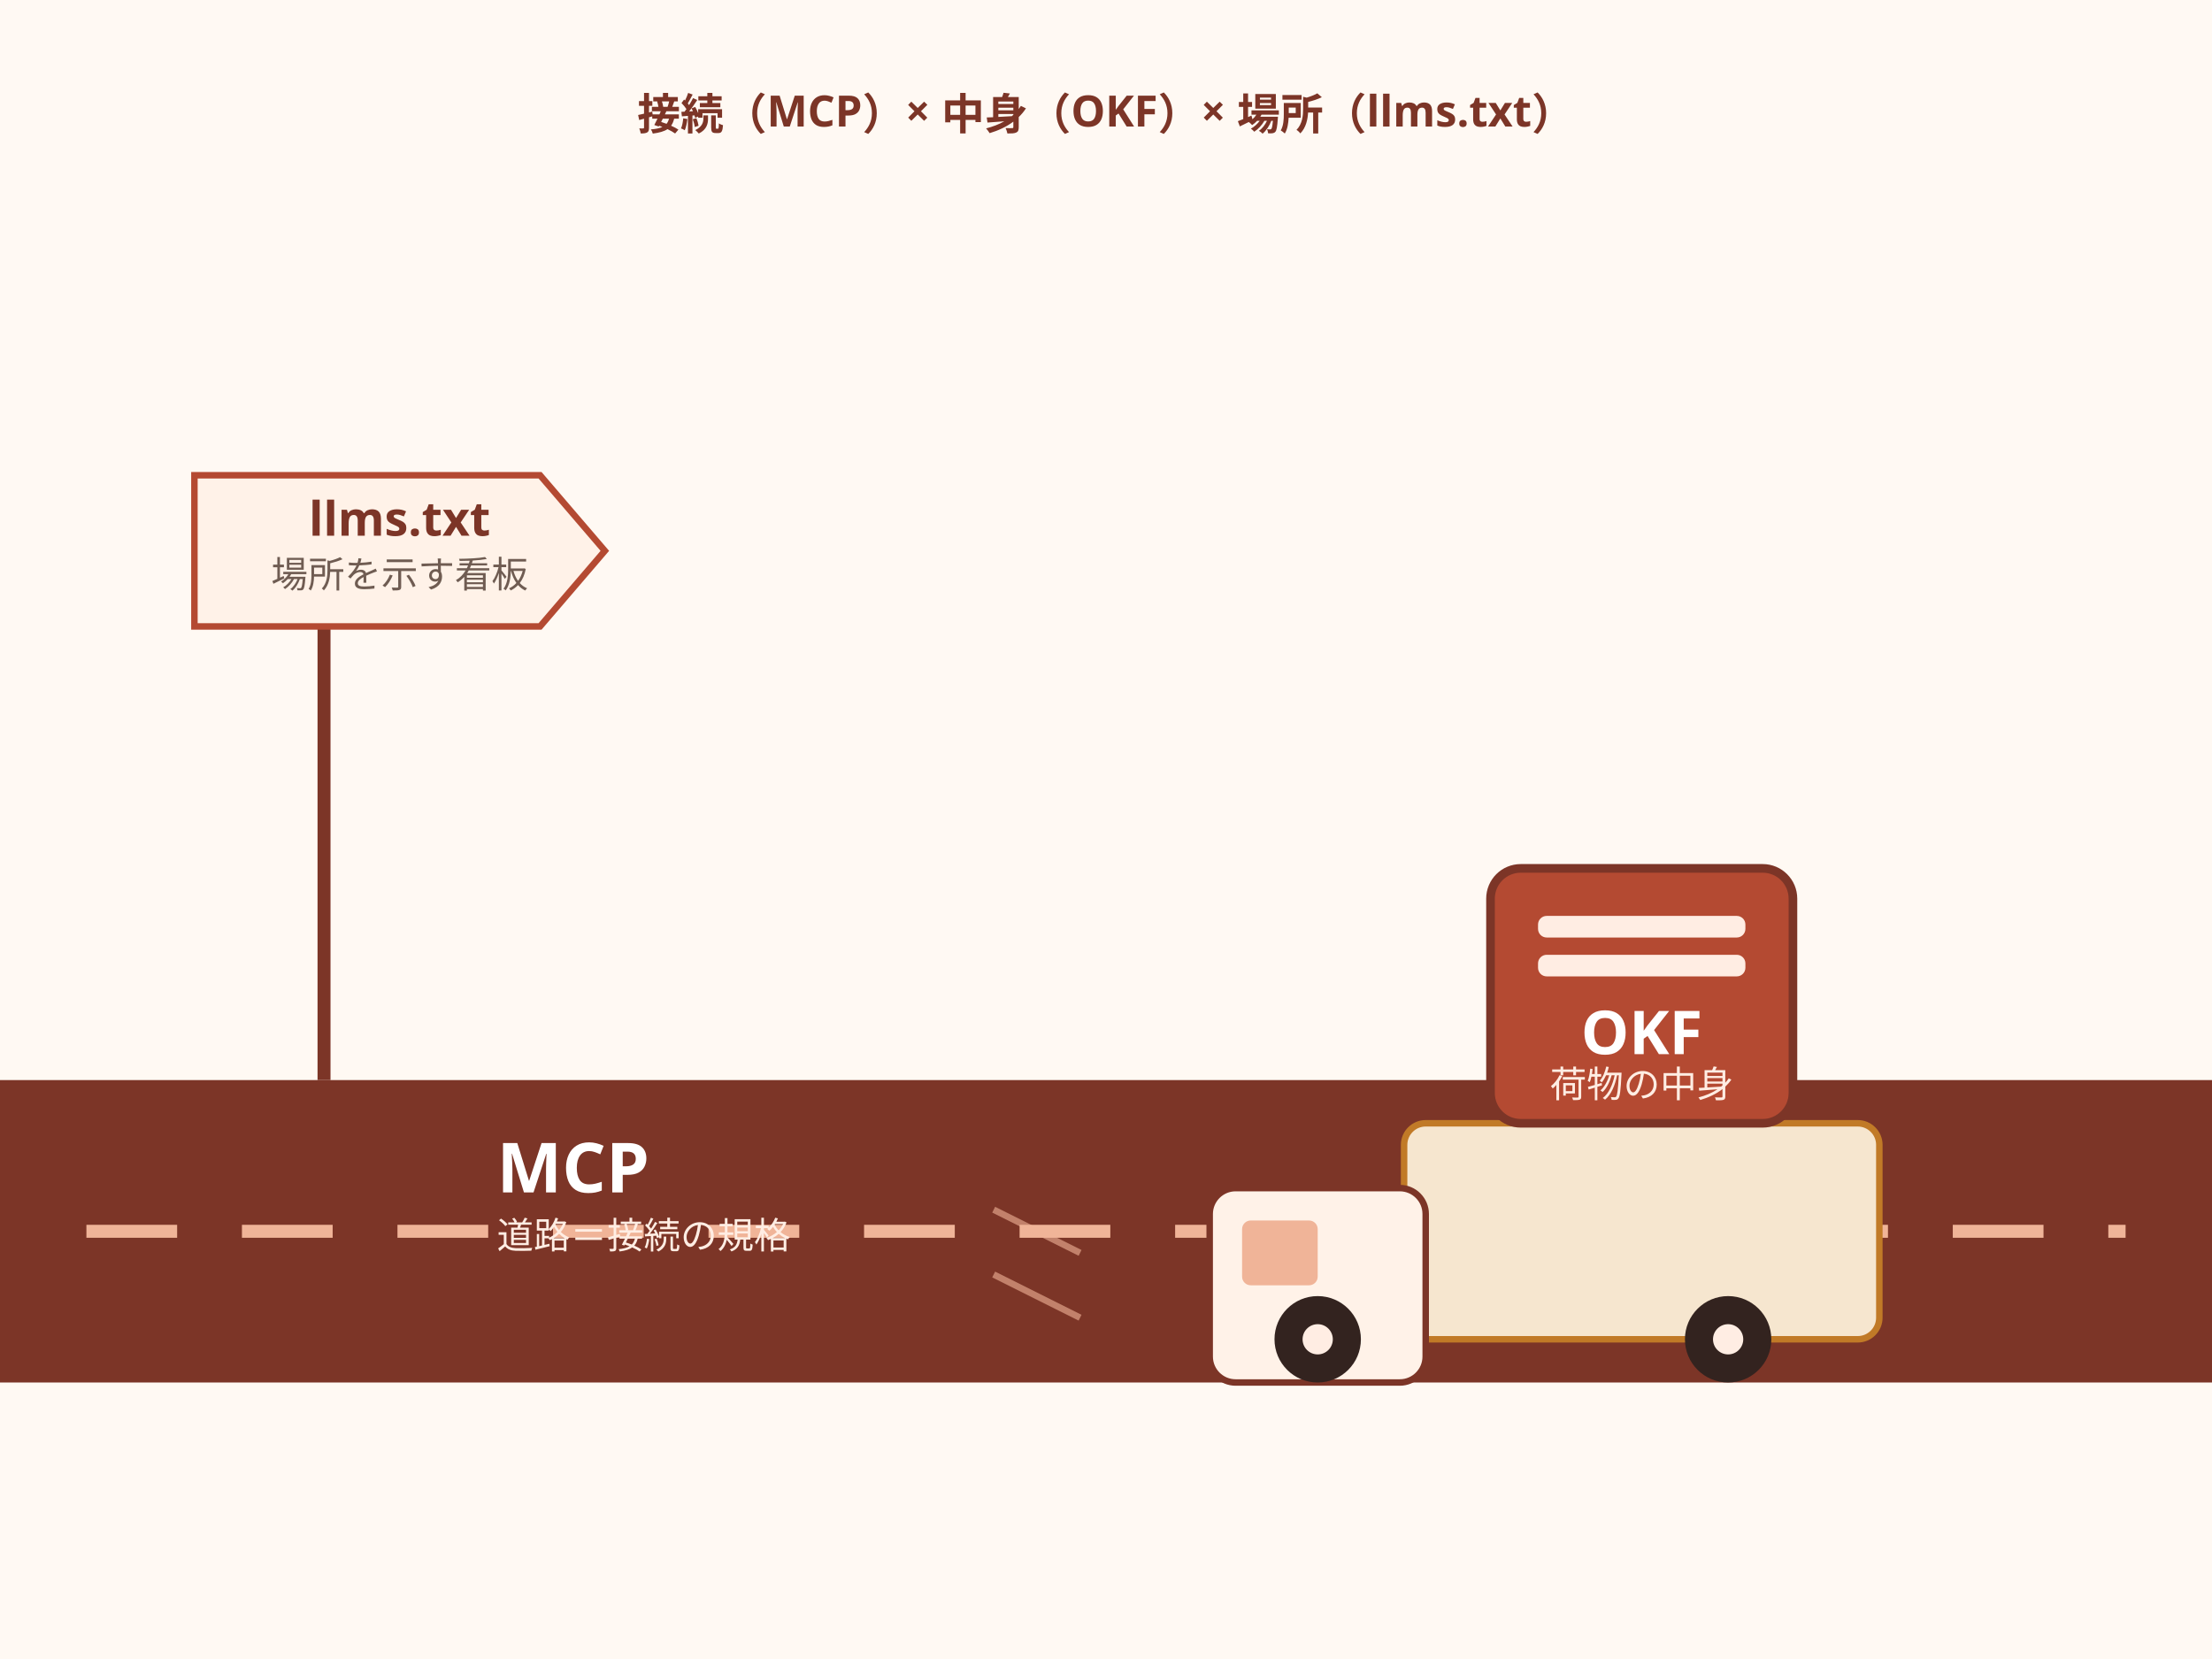
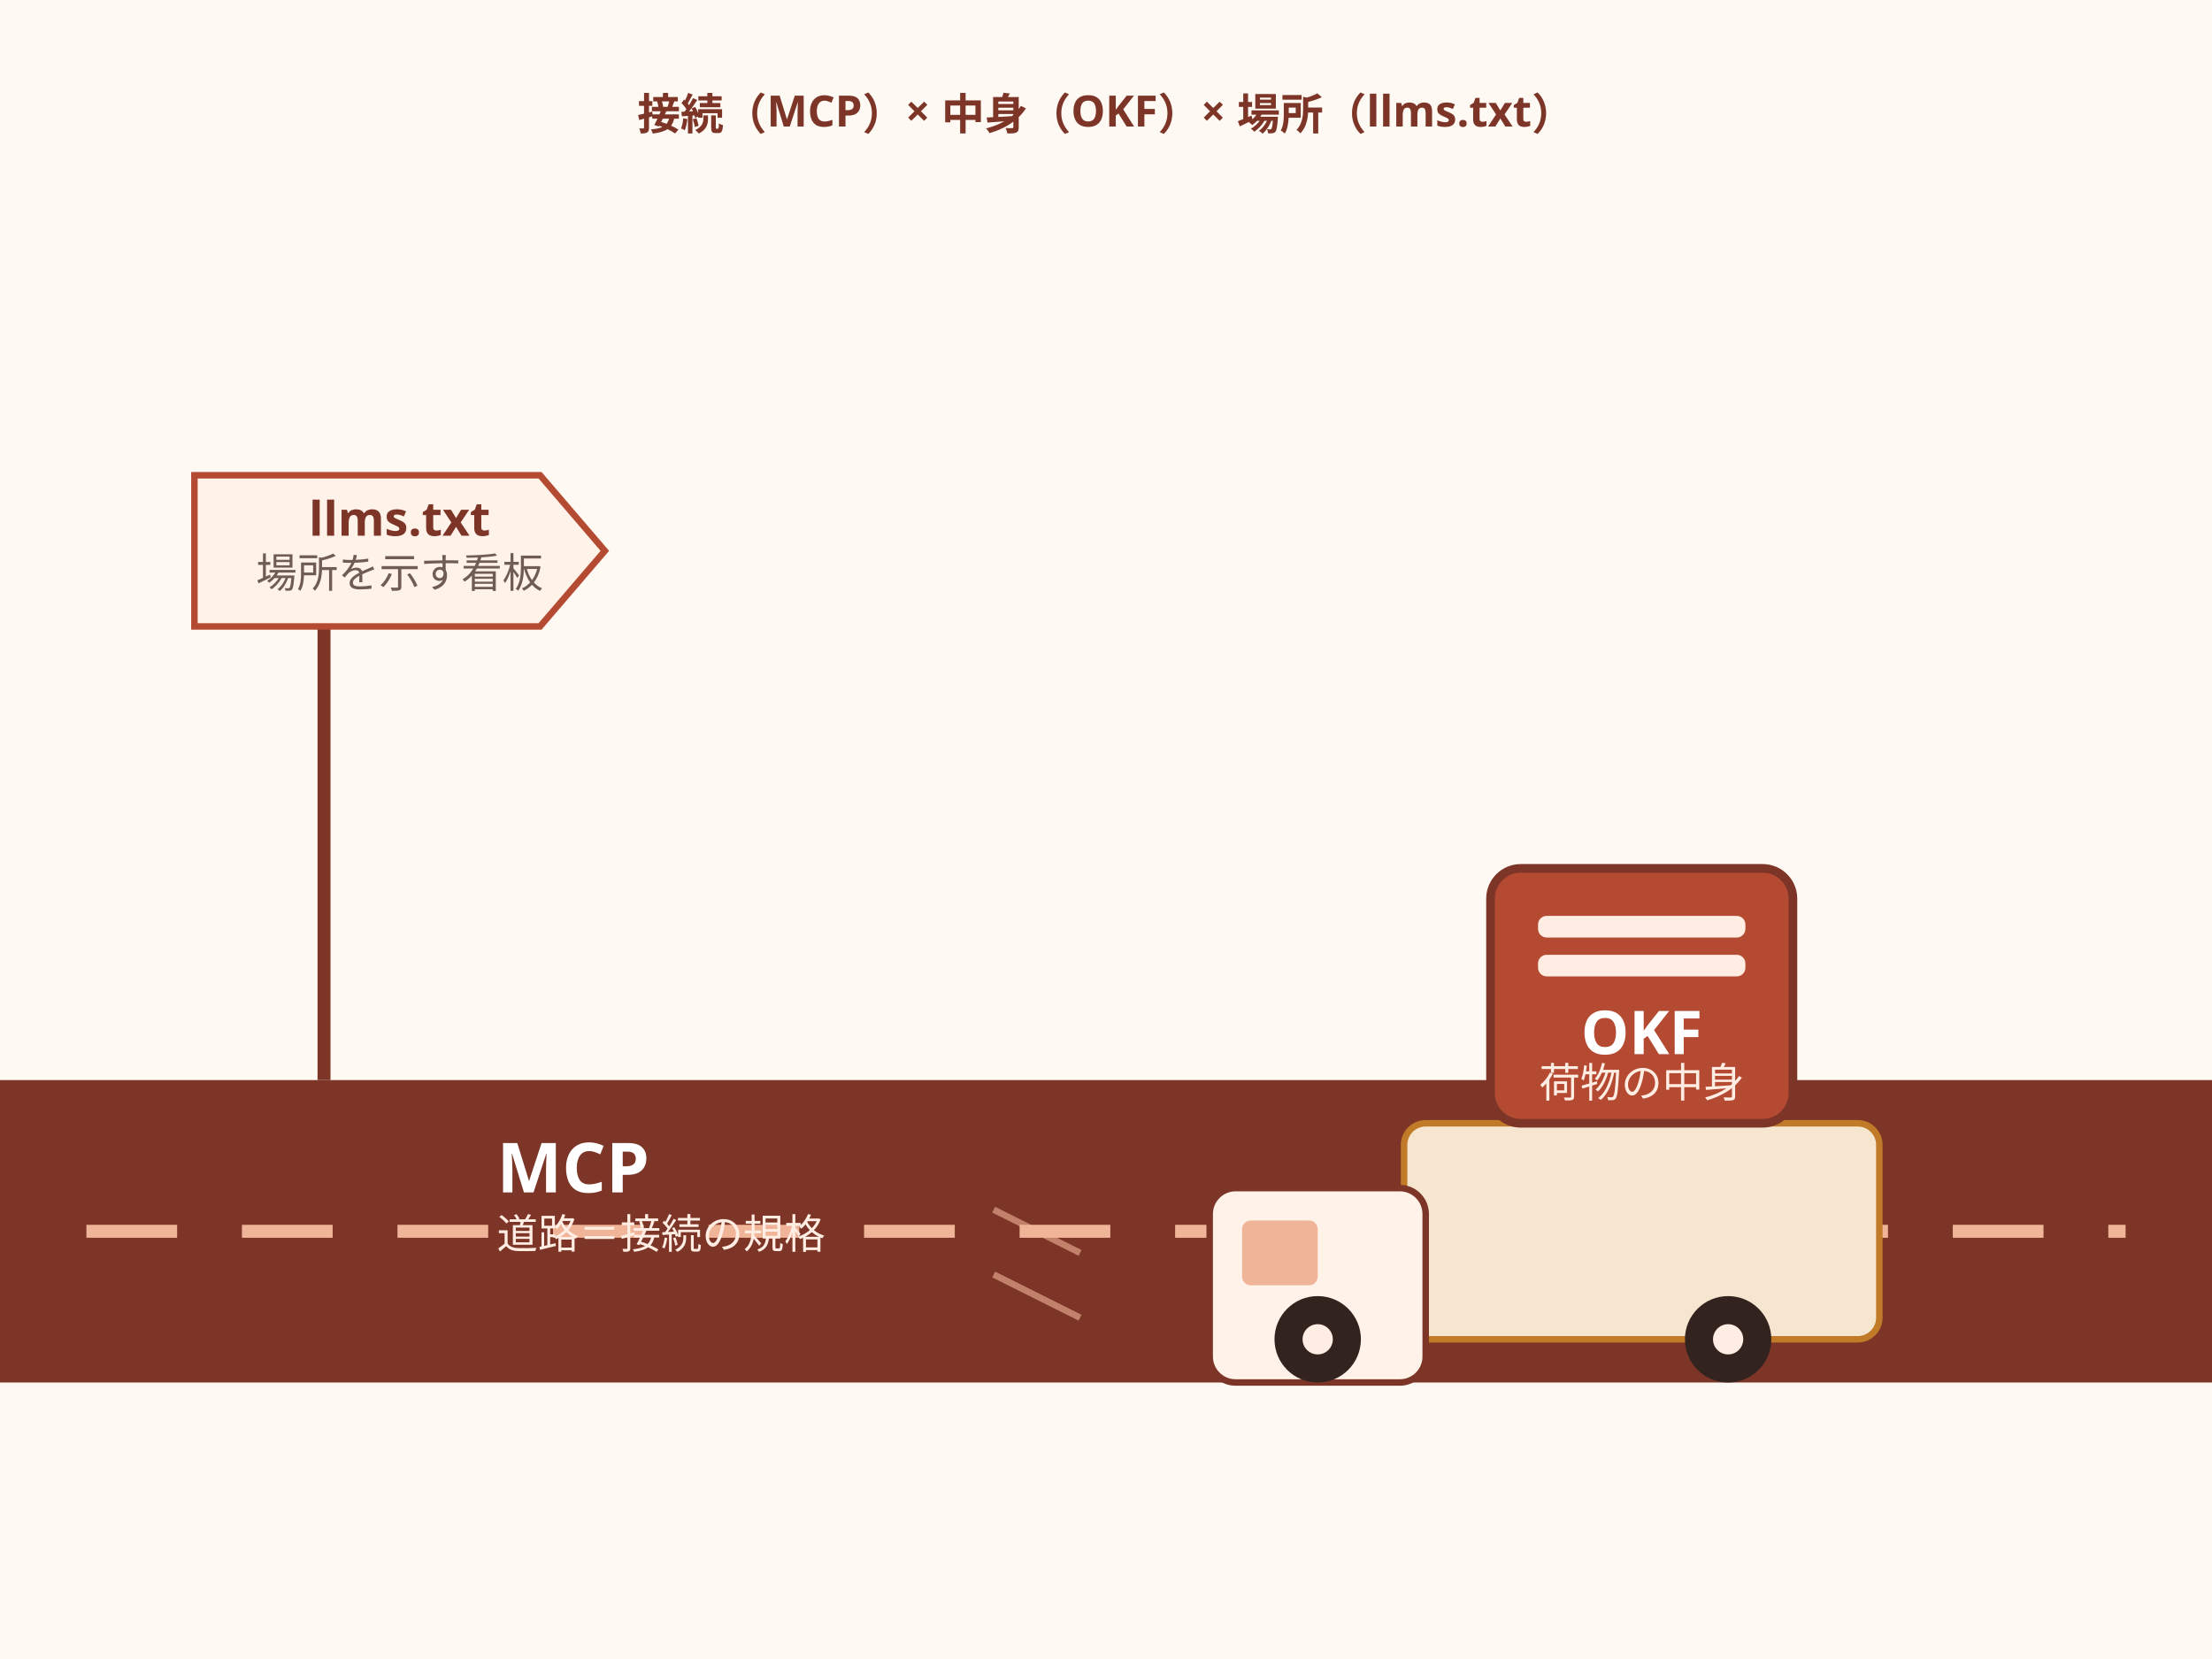
<svg xmlns="http://www.w3.org/2000/svg" width="1024" height="768" viewBox="0 0 1024 768">
  <rect width="1024" height="768" fill="#FFF9F3" />
  <text x="512" y="60" text-anchor="middle" font-family="Hiragino Sans, Hiragino Kaku Gothic ProN, sans-serif" font-size="20" font-weight="700" fill="#7C3527">接続（MCP）× 中身（OKF）× 場所（llms.txt）</text>
  <g id="mcp-road">
    <rect x="0" y="500" width="1024" height="140" fill="#7C3527" />
    <line x1="40" y1="570" x2="984" y2="570" stroke="#F0B498" stroke-width="6" stroke-dasharray="42 30" />
    <text x="230" y="552" font-family="Hiragino Sans, Hiragino Kaku Gothic ProN, sans-serif" font-size="32" font-weight="800" fill="#FFFFFF">MCP</text>
-     <text x="230" y="578" font-family="Hiragino Sans, Hiragino Kaku Gothic ProN, sans-serif" font-size="17" fill="#FFEDE3">道路＝接続の規格</text>
+     <text x="230" y="578" font-family="Hiragino Sans, Hiragino Kaku Gothic ProN, sans-serif" font-size="19" fill="#FFEDE3">道路＝接続の規格</text>
    <line x1="460" y1="560" x2="500" y2="580" stroke="#F0B498" stroke-width="3" opacity="0.6" />
    <line x1="460" y1="590" x2="500" y2="610" stroke="#F0B498" stroke-width="3" opacity="0.6" />
    <rect x="650" y="520" width="220" height="100" rx="10" fill="#F6E6CF" stroke="#C17A27" stroke-width="3" />
    <rect x="560" y="550" width="100" height="90" rx="12" fill="#FFF2E8" stroke="#7C3527" stroke-width="3" />
    <rect x="575" y="565" width="35" height="30" rx="4" fill="#F0B498" />
    <circle cx="610" cy="620" r="20" fill="#33231F" />
    <circle cx="610" cy="620" r="7" fill="#FFEDE3" />
    <circle cx="800" cy="620" r="20" fill="#33231F" />
    <circle cx="800" cy="620" r="7" fill="#FFEDE3" />
  </g>
  <g id="okf-cargo">
    <rect x="690" y="402" width="140" height="118" rx="14" fill="#B44A32" stroke="#7C3527" stroke-width="4" />
    <rect x="712" y="424" width="96" height="10" rx="4" fill="#FFEDE3" />
    <rect x="712" y="442" width="96" height="10" rx="4" fill="#FFEDE3" />
    <text x="760" y="488" text-anchor="middle" font-family="Hiragino Sans, Hiragino Kaku Gothic ProN, sans-serif" font-size="28" font-weight="800" fill="#FFFFFF">OKF</text>
-     <text x="760" y="508" text-anchor="middle" font-family="Hiragino Sans, Hiragino Kaku Gothic ProN, sans-serif" font-size="17" fill="#FFEDE3">荷物の中身</text>
+     <text x="760" y="508" text-anchor="middle" font-family="Hiragino Sans, Hiragino Kaku Gothic ProN, sans-serif" font-size="19" fill="#FFEDE3">荷物の中身</text>
  </g>
  <g id="llmstxt-sign">
    <rect x="147" y="258" width="6" height="242" fill="#7C3527" />
    <path d="M 90 220 H 250 L 280 255 L 250 290 H 90 Z" fill="#FFF2E8" stroke="#B44A32" stroke-width="3" />
    <text x="185" y="248" text-anchor="middle" font-family="Hiragino Sans, Hiragino Kaku Gothic ProN, sans-serif" font-size="22" font-weight="800" fill="#7C3527">llms.txt</text>
-     <text x="185" y="272" text-anchor="middle" font-family="Hiragino Sans, Hiragino Kaku Gothic ProN, sans-serif" font-size="17" fill="#6F5C52">場所を示す看板</text>
+     <text x="185" y="272" text-anchor="middle" font-family="Hiragino Sans, Hiragino Kaku Gothic ProN, sans-serif" font-size="19" fill="#6F5C52">場所を示す看板</text>
  </g>
</svg>
